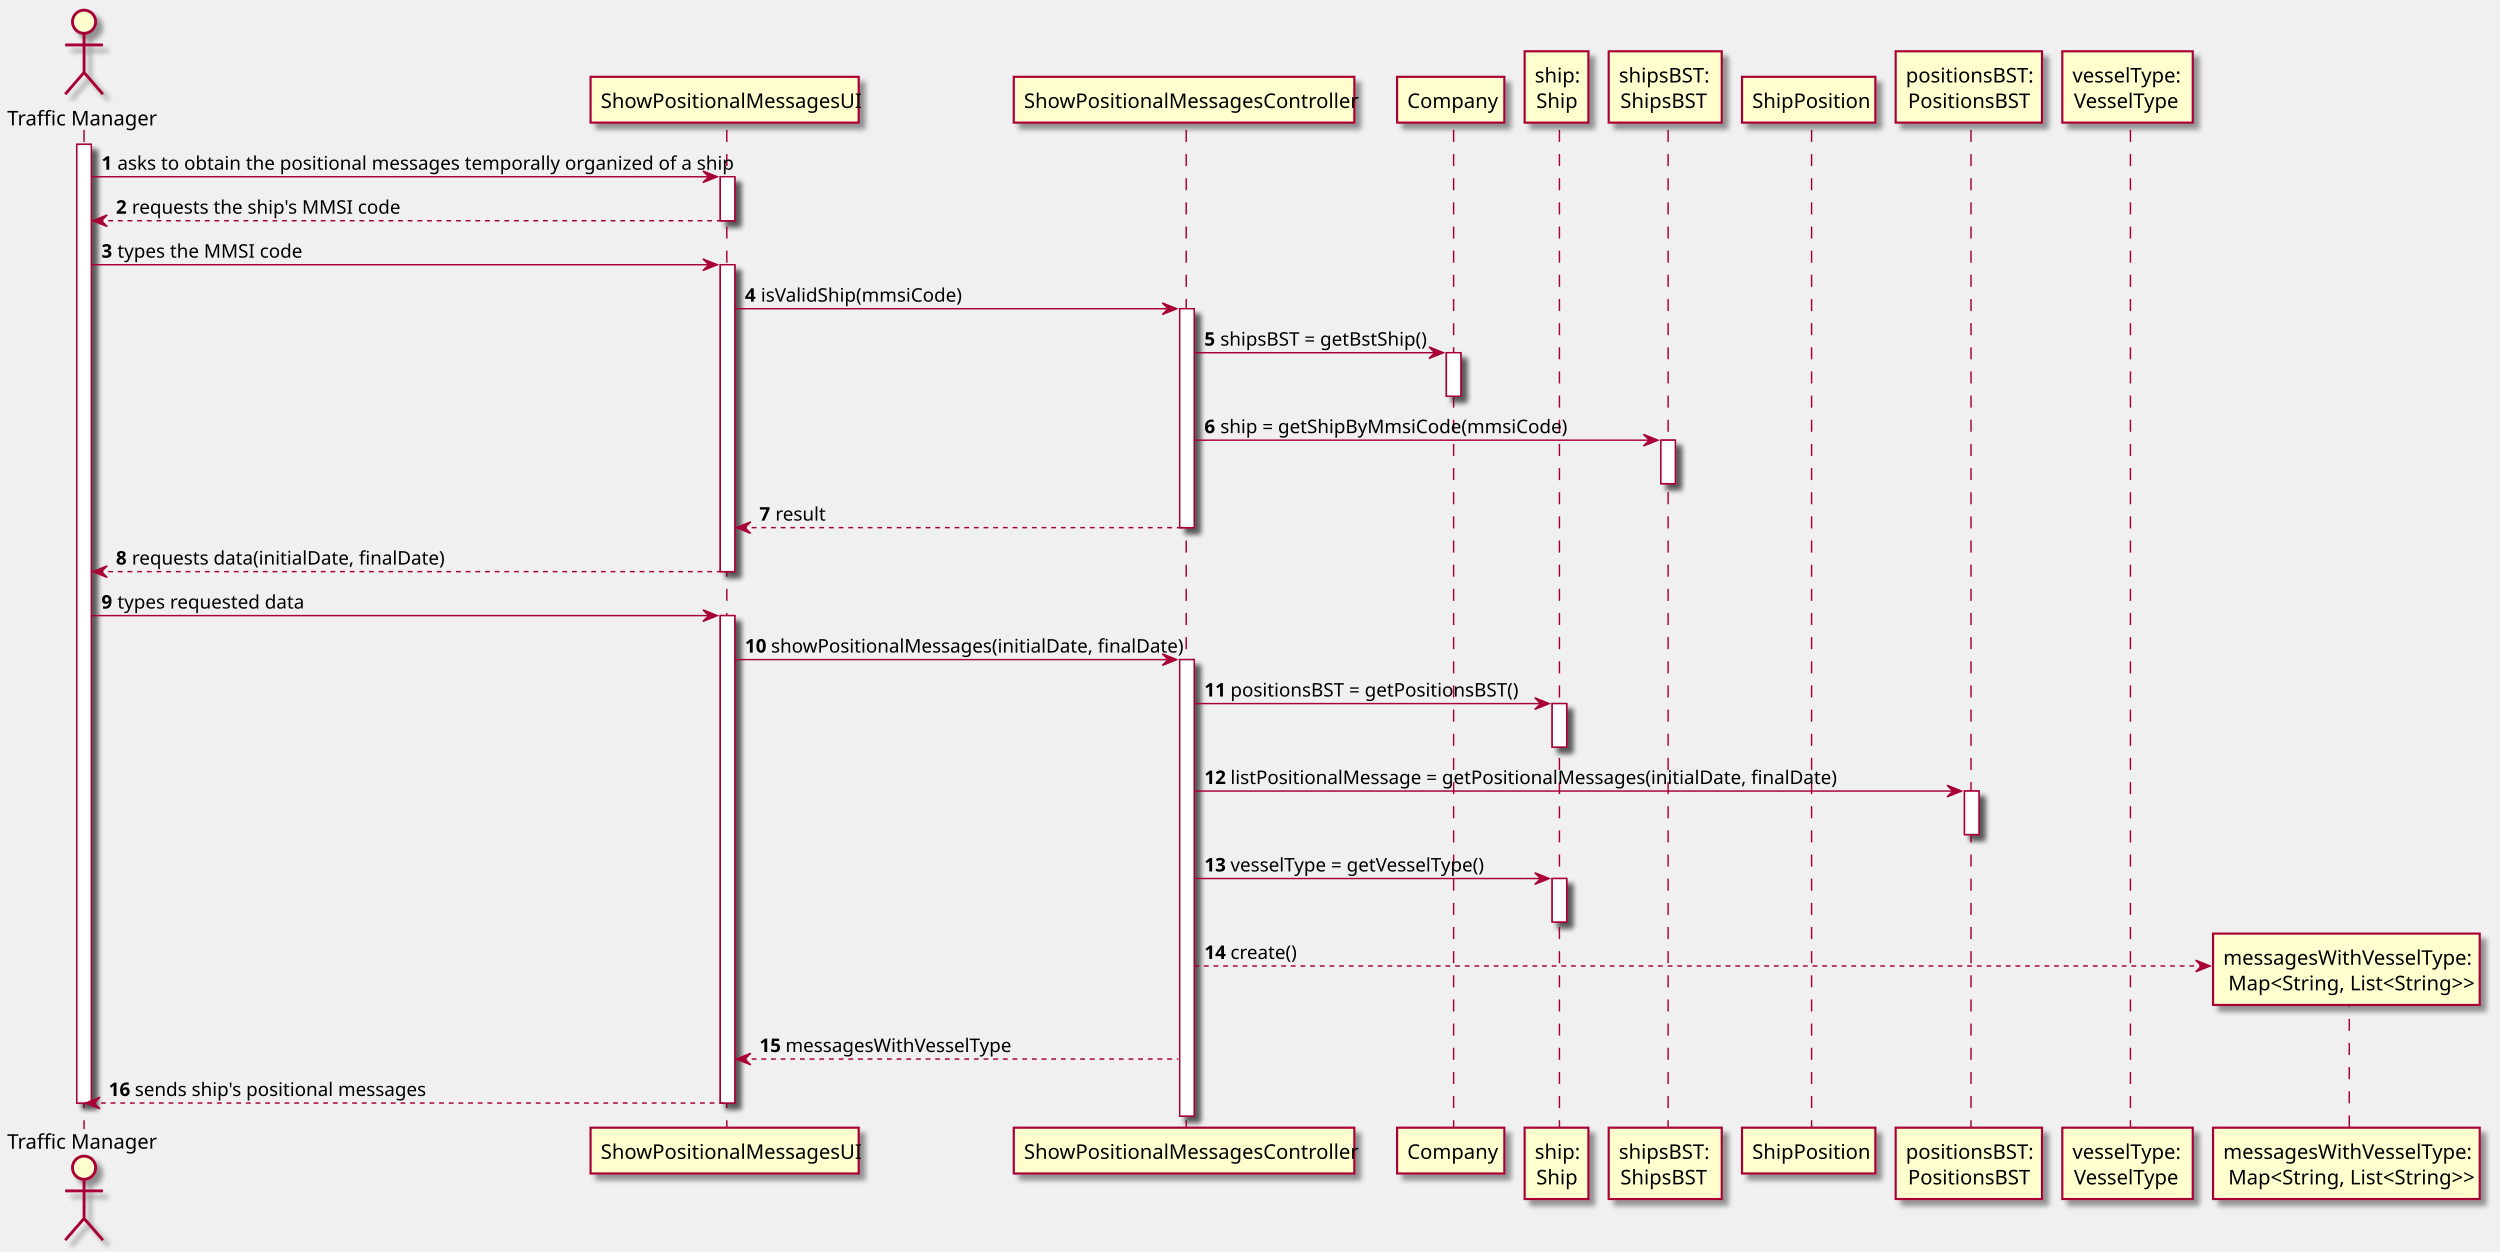
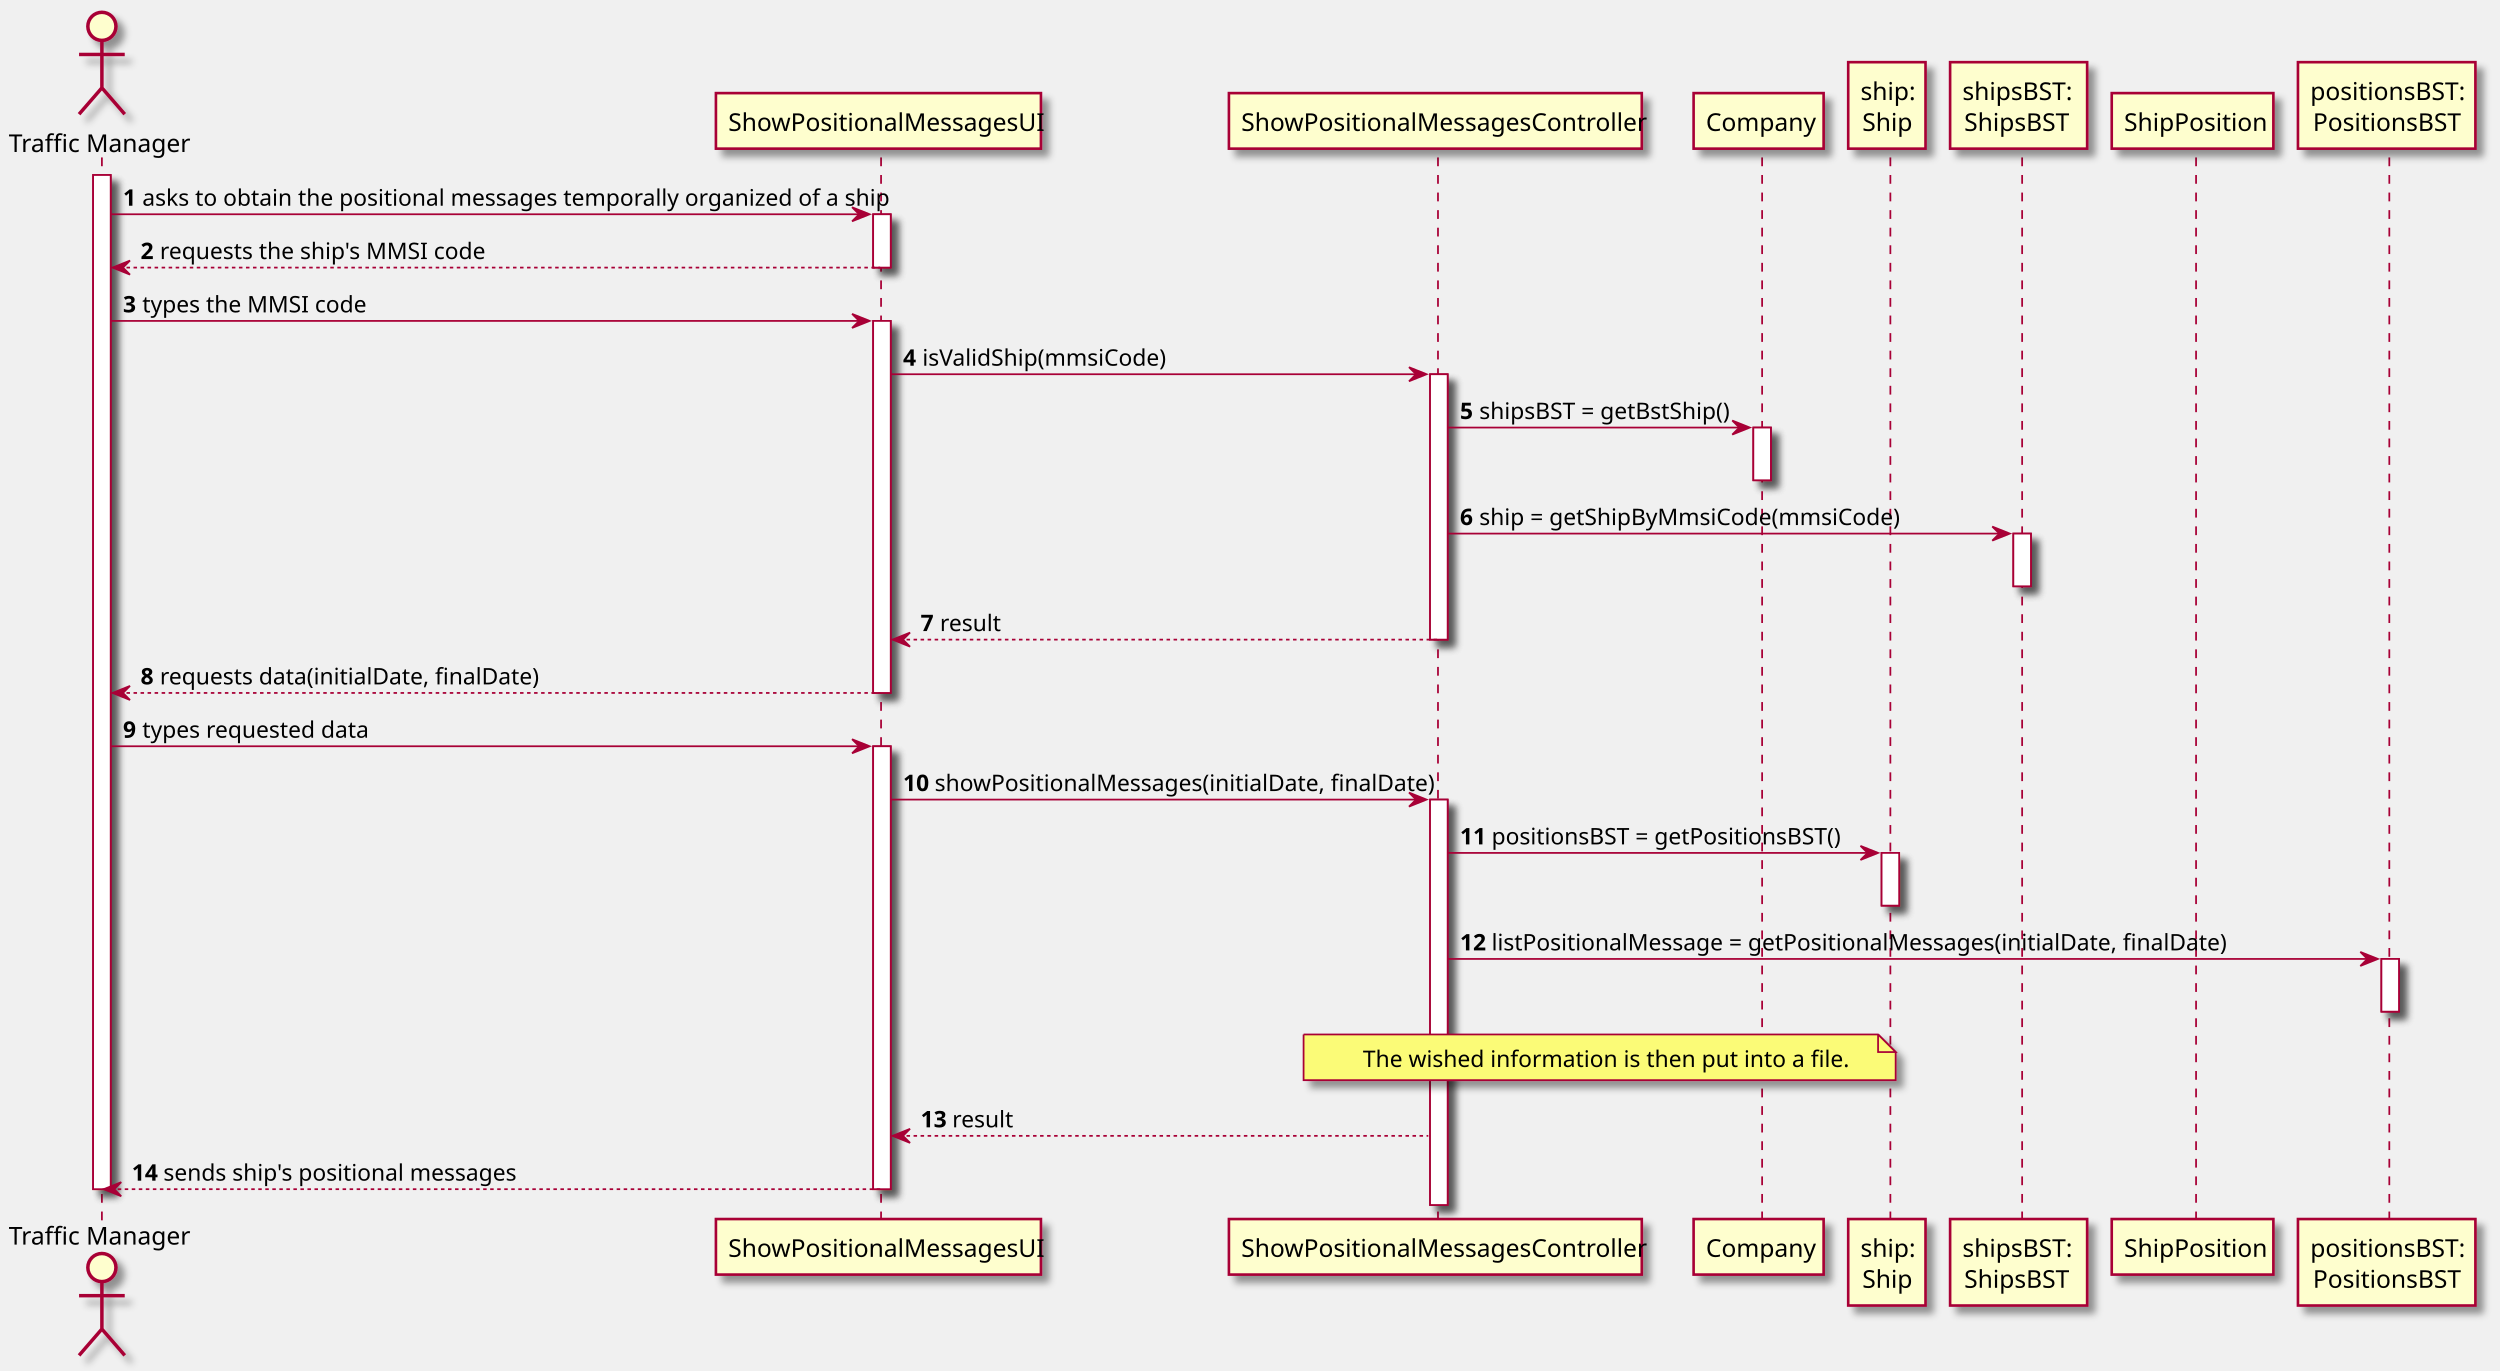
- <svg xmlns="http://www.w3.org/2000/svg" contentScriptType="application/ecmascript" contentStyleType="text/css" height="518.4px" preserveAspectRatio="none" style="width:1035px;height:518px;background:#FFFFFF;" version="1.1" viewBox="0 0 1035 518" width="1035px" zoomAndPan="magnify">
+ <svg xmlns="http://www.w3.org/2000/svg" contentScriptType="application/ecmascript" contentStyleType="text/css" height="780px" preserveAspectRatio="none" style="width:1423px;height:780px;background:#FFFFFF;" version="1.1" viewBox="0 0 1423 780" width="1423px" zoomAndPan="magnify">
  <defs>
-     <filter height="300%" id="f1rhu082jghcnw" width="300%" x="-1" y="-1">
-       <feGaussianBlur result="blurOut" stdDeviation="1.2" />
+     <filter height="300%" id="fyvgrcplk3oxa" width="300%" x="-1" y="-1">
+       <feGaussianBlur result="blurOut" stdDeviation="2.0" />
      <feColorMatrix in="blurOut" result="blurOut2" type="matrix" values="0 0 0 0 0 0 0 0 0 0 0 0 0 0 0 0 0 0 .4 0" />
-       <feOffset dx="2.4" dy="2.4" in="blurOut2" result="blurOut3" />
+       <feOffset dx="4.0" dy="4.0" in="blurOut2" result="blurOut3" />
      <feBlend in="SourceGraphic" in2="blurOut3" mode="normal" />
    </filter>
  </defs>
  <g>
-     <rect fill="#FFFFFF" filter="url(#f1rhu082jghcnw)" height="396.895" style="stroke:#A80036;stroke-width:0.6;" width="6" x="31.8" y="59.766" />
-     <rect fill="#FFFFFF" filter="url(#f1rhu082jghcnw)" height="18.211" style="stroke:#A80036;stroke-width:0.6;" width="6" x="298.2" y="73.177" />
-     <rect fill="#FFFFFF" filter="url(#f1rhu082jghcnw)" height="127.055" style="stroke:#A80036;stroke-width:0.6;" width="6" x="298.2" y="109.598" />
-     <rect fill="#FFFFFF" filter="url(#f1rhu082jghcnw)" height="201.797" style="stroke:#A80036;stroke-width:0.6;" width="6" x="298.2" y="254.864" />
-     <rect fill="#FFFFFF" filter="url(#f1rhu082jghcnw)" height="90.633" style="stroke:#A80036;stroke-width:0.6;" width="6" x="488.4" y="127.809" />
-     <rect fill="#FFFFFF" filter="url(#f1rhu082jghcnw)" height="188.986" style="stroke:#A80036;stroke-width:0.6;" width="6" x="488.4" y="273.075" />
-     <rect fill="#FFFFFF" filter="url(#f1rhu082jghcnw)" height="18" style="stroke:#A80036;stroke-width:0.6;" width="6" x="598.8" y="146.02" />
-     <rect fill="#FFFFFF" filter="url(#f1rhu082jghcnw)" height="18" style="stroke:#A80036;stroke-width:0.6;" width="6" x="642.6" y="291.286" />
-     <rect fill="#FFFFFF" filter="url(#f1rhu082jghcnw)" height="18" style="stroke:#A80036;stroke-width:0.6;" width="6" x="642.6" y="363.708" />
-     <rect fill="#FFFFFF" filter="url(#f1rhu082jghcnw)" height="18" style="stroke:#A80036;stroke-width:0.6;" width="6" x="687.6" y="182.231" />
-     <rect fill="#FFFFFF" filter="url(#f1rhu082jghcnw)" height="18" style="stroke:#A80036;stroke-width:0.6;" width="6" x="813.3" y="327.497" />
-     <line style="stroke:#A80036;stroke-width:0.6;stroke-dasharray:5.0,5.0;" x1="34.8" x2="34.8" y1="53.766" y2="467.461" />
-     <line style="stroke:#A80036;stroke-width:0.6;stroke-dasharray:5.0,5.0;" x1="300.9" x2="300.9" y1="53.766" y2="467.461" />
-     <line style="stroke:#A80036;stroke-width:0.6;stroke-dasharray:5.0,5.0;" x1="491.1" x2="491.1" y1="53.766" y2="467.461" />
-     <line style="stroke:#A80036;stroke-width:0.6;stroke-dasharray:5.0,5.0;" x1="601.8" x2="601.8" y1="53.766" y2="467.461" />
-     <line style="stroke:#A80036;stroke-width:0.6;stroke-dasharray:5.0,5.0;" x1="645.6" x2="645.6" y1="53.766" y2="467.461" />
-     <line style="stroke:#A80036;stroke-width:0.6;stroke-dasharray:5.0,5.0;" x1="690.6" x2="690.6" y1="53.766" y2="467.461" />
-     <line style="stroke:#A80036;stroke-width:0.6;stroke-dasharray:5.0,5.0;" x1="750" x2="750" y1="53.766" y2="467.461" />
-     <line style="stroke:#A80036;stroke-width:0.6;stroke-dasharray:5.0,5.0;" x1="816" x2="816" y1="53.766" y2="467.461" />
-     <line style="stroke:#A80036;stroke-width:0.6;stroke-dasharray:5.0,5.0;" x1="882" x2="882" y1="53.766" y2="467.461" />
-     <line style="stroke:#A80036;stroke-width:0.6;stroke-dasharray:5.0,5.0;" x1="972.6" x2="972.6" y1="411.773" y2="467.461" />
-     <text fill="#000000" font-family="sans-serif" font-size="8.4" lengthAdjust="spacing" textLength="60" x="3" y="51.92">Traffic Manager</text>
-     <ellipse cx="34.8" cy="9" fill="#FEFECE" filter="url(#f1rhu082jghcnw)" rx="4.8" ry="4.8" style="stroke:#A80036;stroke-width:1.2;" />
-     <path d="M34.8,13.8 L34.8,30 M27,18.6 L42.6,18.6 M34.8,30 L27,39 M34.8,30 L42.6,39 " fill="none" filter="url(#f1rhu082jghcnw)" style="stroke:#A80036;stroke-width:1.2;" />
-     <text fill="#000000" font-family="sans-serif" font-size="8.4" lengthAdjust="spacing" textLength="60" x="3" y="475.581">Traffic Manager</text>
-     <ellipse cx="34.8" cy="483.427" fill="#FEFECE" filter="url(#f1rhu082jghcnw)" rx="4.8" ry="4.8" style="stroke:#A80036;stroke-width:1.2;" />
-     <path d="M34.8,488.227 L34.8,504.427 M27,493.027 L42.6,493.027 M34.8,504.427 L27,513.427 M34.8,504.427 L42.6,513.427 " fill="none" filter="url(#f1rhu082jghcnw)" style="stroke:#A80036;stroke-width:1.2;" />
-     <rect fill="#FEFECE" filter="url(#f1rhu082jghcnw)" height="18.966" style="stroke:#A80036;stroke-width:0.9;" width="111" x="244.5" y="31.8" />
-     <text fill="#000000" font-family="sans-serif" font-size="8.4" lengthAdjust="spacing" textLength="102.6" x="248.7" y="44.72">ShowPositionalMessagesUI</text>
-     <rect fill="#FEFECE" filter="url(#f1rhu082jghcnw)" height="18.966" style="stroke:#A80036;stroke-width:0.9;" width="111" x="244.5" y="466.861" />
-     <text fill="#000000" font-family="sans-serif" font-size="8.4" lengthAdjust="spacing" textLength="102.6" x="248.7" y="479.781">ShowPositionalMessagesUI</text>
-     <rect fill="#FEFECE" filter="url(#f1rhu082jghcnw)" height="18.966" style="stroke:#A80036;stroke-width:0.9;" width="141" x="419.7" y="31.8" />
-     <text fill="#000000" font-family="sans-serif" font-size="8.4" lengthAdjust="spacing" textLength="132.6" x="423.9" y="44.72">ShowPositionalMessagesController</text>
-     <rect fill="#FEFECE" filter="url(#f1rhu082jghcnw)" height="18.966" style="stroke:#A80036;stroke-width:0.9;" width="141" x="419.7" y="466.861" />
-     <text fill="#000000" font-family="sans-serif" font-size="8.4" lengthAdjust="spacing" textLength="132.6" x="423.9" y="479.781">ShowPositionalMessagesController</text>
-     <rect fill="#FEFECE" filter="url(#f1rhu082jghcnw)" height="18.966" style="stroke:#A80036;stroke-width:0.9;" width="44.4" x="578.4" y="31.8" />
-     <text fill="#000000" font-family="sans-serif" font-size="8.4" lengthAdjust="spacing" textLength="36" x="582.6" y="44.72">Company</text>
-     <rect fill="#FEFECE" filter="url(#f1rhu082jghcnw)" height="18.966" style="stroke:#A80036;stroke-width:0.9;" width="44.4" x="578.4" y="466.861" />
-     <text fill="#000000" font-family="sans-serif" font-size="8.4" lengthAdjust="spacing" textLength="36" x="582.6" y="479.781">Company</text>
-     <rect fill="#FEFECE" filter="url(#f1rhu082jghcnw)" height="29.531" style="stroke:#A80036;stroke-width:0.9;" width="26.4" x="631.2" y="21.234" />
-     <text fill="#000000" font-family="sans-serif" font-size="8.4" lengthAdjust="spacing" textLength="18" x="635.4" y="34.154">ship:</text>
-     <text fill="#000000" font-family="sans-serif" font-size="8.4" lengthAdjust="spacing" textLength="16.8" x="636" y="44.72">Ship</text>
-     <rect fill="#FEFECE" filter="url(#f1rhu082jghcnw)" height="29.531" style="stroke:#A80036;stroke-width:0.9;" width="26.4" x="631.2" y="466.861" />
-     <text fill="#000000" font-family="sans-serif" font-size="8.4" lengthAdjust="spacing" textLength="18" x="635.4" y="479.781">ship:</text>
-     <text fill="#000000" font-family="sans-serif" font-size="8.4" lengthAdjust="spacing" textLength="16.8" x="636" y="490.346">Ship</text>
-     <rect fill="#FEFECE" filter="url(#f1rhu082jghcnw)" height="29.531" style="stroke:#A80036;stroke-width:0.9;" width="46.8" x="666" y="21.234" />
-     <text fill="#000000" font-family="sans-serif" font-size="8.4" lengthAdjust="spacing" textLength="38.4" x="670.2" y="34.154">shipsBST:</text>
-     <text fill="#000000" font-family="sans-serif" font-size="8.4" lengthAdjust="spacing" textLength="37.2" x="670.8" y="44.72">ShipsBST</text>
-     <rect fill="#FEFECE" filter="url(#f1rhu082jghcnw)" height="29.531" style="stroke:#A80036;stroke-width:0.9;" width="46.8" x="666" y="466.861" />
-     <text fill="#000000" font-family="sans-serif" font-size="8.4" lengthAdjust="spacing" textLength="38.4" x="670.2" y="479.781">shipsBST:</text>
-     <text fill="#000000" font-family="sans-serif" font-size="8.4" lengthAdjust="spacing" textLength="37.2" x="670.8" y="490.346">ShipsBST</text>
-     <rect fill="#FEFECE" filter="url(#f1rhu082jghcnw)" height="18.966" style="stroke:#A80036;stroke-width:0.9;" width="55.2" x="721.2" y="31.8" />
-     <text fill="#000000" font-family="sans-serif" font-size="8.4" lengthAdjust="spacing" textLength="46.8" x="725.4" y="44.72">ShipPosition</text>
-     <rect fill="#FEFECE" filter="url(#f1rhu082jghcnw)" height="18.966" style="stroke:#A80036;stroke-width:0.9;" width="55.2" x="721.2" y="466.861" />
-     <text fill="#000000" font-family="sans-serif" font-size="8.4" lengthAdjust="spacing" textLength="46.8" x="725.4" y="479.781">ShipPosition</text>
-     <rect fill="#FEFECE" filter="url(#f1rhu082jghcnw)" height="29.531" style="stroke:#A80036;stroke-width:0.9;" width="60.6" x="784.8" y="21.234" />
-     <text fill="#000000" font-family="sans-serif" font-size="8.4" lengthAdjust="spacing" textLength="52.2" x="789" y="34.154">positionsBST:</text>
-     <text fill="#000000" font-family="sans-serif" font-size="8.4" lengthAdjust="spacing" textLength="50.4" x="789.9" y="44.72">PositionsBST</text>
-     <rect fill="#FEFECE" filter="url(#f1rhu082jghcnw)" height="29.531" style="stroke:#A80036;stroke-width:0.9;" width="60.6" x="784.8" y="466.861" />
-     <text fill="#000000" font-family="sans-serif" font-size="8.4" lengthAdjust="spacing" textLength="52.2" x="789" y="479.781">positionsBST:</text>
-     <text fill="#000000" font-family="sans-serif" font-size="8.4" lengthAdjust="spacing" textLength="50.4" x="789.9" y="490.346">PositionsBST</text>
-     <rect fill="#FEFECE" filter="url(#f1rhu082jghcnw)" height="29.531" style="stroke:#A80036;stroke-width:0.9;" width="54" x="853.8" y="21.234" />
-     <text fill="#000000" font-family="sans-serif" font-size="8.4" lengthAdjust="spacing" textLength="45.6" x="858" y="34.154">vesselType:</text>
-     <text fill="#000000" font-family="sans-serif" font-size="8.4" lengthAdjust="spacing" textLength="44.4" x="858.6" y="44.72">VesselType</text>
-     <rect fill="#FEFECE" filter="url(#f1rhu082jghcnw)" height="29.531" style="stroke:#A80036;stroke-width:0.9;" width="54" x="853.8" y="466.861" />
-     <text fill="#000000" font-family="sans-serif" font-size="8.4" lengthAdjust="spacing" textLength="45.6" x="858" y="479.781">vesselType:</text>
-     <text fill="#000000" font-family="sans-serif" font-size="8.4" lengthAdjust="spacing" textLength="44.4" x="858.6" y="490.346">VesselType</text>
-     <rect fill="#FEFECE" filter="url(#f1rhu082jghcnw)" height="29.531" style="stroke:#A80036;stroke-width:0.9;" width="110.4" x="916.2" y="466.861" />
-     <text fill="#000000" font-family="sans-serif" font-size="8.4" lengthAdjust="spacing" textLength="102" x="920.4" y="479.781">messagesWithVesselType:</text>
-     <text fill="#000000" font-family="sans-serif" font-size="8.4" lengthAdjust="spacing" textLength="97.8" x="922.5" y="490.346">Map&lt;String, List&lt;String&gt;&gt;</text>
-     <rect fill="#FFFFFF" filter="url(#f1rhu082jghcnw)" height="396.895" style="stroke:#A80036;stroke-width:0.6;" width="6" x="31.8" y="59.766" />
-     <rect fill="#FFFFFF" filter="url(#f1rhu082jghcnw)" height="18.211" style="stroke:#A80036;stroke-width:0.6;" width="6" x="298.2" y="73.177" />
-     <rect fill="#FFFFFF" filter="url(#f1rhu082jghcnw)" height="127.055" style="stroke:#A80036;stroke-width:0.6;" width="6" x="298.2" y="109.598" />
-     <rect fill="#FFFFFF" filter="url(#f1rhu082jghcnw)" height="201.797" style="stroke:#A80036;stroke-width:0.6;" width="6" x="298.2" y="254.864" />
-     <rect fill="#FFFFFF" filter="url(#f1rhu082jghcnw)" height="90.633" style="stroke:#A80036;stroke-width:0.6;" width="6" x="488.4" y="127.809" />
-     <rect fill="#FFFFFF" filter="url(#f1rhu082jghcnw)" height="188.986" style="stroke:#A80036;stroke-width:0.6;" width="6" x="488.4" y="273.075" />
-     <rect fill="#FFFFFF" filter="url(#f1rhu082jghcnw)" height="18" style="stroke:#A80036;stroke-width:0.6;" width="6" x="598.8" y="146.02" />
-     <rect fill="#FFFFFF" filter="url(#f1rhu082jghcnw)" height="18" style="stroke:#A80036;stroke-width:0.6;" width="6" x="642.6" y="291.286" />
-     <rect fill="#FFFFFF" filter="url(#f1rhu082jghcnw)" height="18" style="stroke:#A80036;stroke-width:0.6;" width="6" x="642.6" y="363.708" />
-     <rect fill="#FFFFFF" filter="url(#f1rhu082jghcnw)" height="18" style="stroke:#A80036;stroke-width:0.6;" width="6" x="687.6" y="182.231" />
-     <rect fill="#FFFFFF" filter="url(#f1rhu082jghcnw)" height="18" style="stroke:#A80036;stroke-width:0.6;" width="6" x="813.3" y="327.497" />
-     <polygon fill="#A80036" points="291,70.777,297,73.177,291,75.577,293.4,73.177" style="stroke:#A80036;stroke-width:0.6;" />
-     <line style="stroke:#A80036;stroke-width:0.6;" x1="37.8" x2="294.6" y1="73.177" y2="73.177" />
-     <text fill="#000000" font-family="sans-serif" font-size="7.8" font-weight="bold" lengthAdjust="spacing" textLength="4.2" x="42" y="70.263">1</text>
-     <text fill="#000000" font-family="sans-serif" font-size="7.8" lengthAdjust="spacing" textLength="242.4" x="48.6" y="70.263">asks to obtain the positional messages temporally organized of a ship</text>
-     <polygon fill="#A80036" points="44.4,88.987,38.4,91.388,44.4,93.787,42,91.388" style="stroke:#A80036;stroke-width:0.6;" />
-     <line style="stroke:#A80036;stroke-width:0.6;stroke-dasharray:2.0,2.0;" x1="40.8" x2="300.6" y1="91.388" y2="91.388" />
-     <text fill="#000000" font-family="sans-serif" font-size="7.8" font-weight="bold" lengthAdjust="spacing" textLength="4.2" x="48" y="88.474">2</text>
-     <text fill="#000000" font-family="sans-serif" font-size="7.8" lengthAdjust="spacing" textLength="107.4" x="54.6" y="88.474">requests the ship's MMSI code</text>
-     <polygon fill="#A80036" points="291,107.198,297,109.598,291,111.998,293.4,109.598" style="stroke:#A80036;stroke-width:0.6;" />
-     <line style="stroke:#A80036;stroke-width:0.6;" x1="37.8" x2="294.6" y1="109.598" y2="109.598" />
-     <text fill="#000000" font-family="sans-serif" font-size="7.8" font-weight="bold" lengthAdjust="spacing" textLength="4.2" x="42" y="106.685">3</text>
-     <text fill="#000000" font-family="sans-serif" font-size="7.8" lengthAdjust="spacing" textLength="74.4" x="48.6" y="106.685">types the MMSI code</text>
-     <polygon fill="#A80036" points="481.2,125.409,487.2,127.809,481.2,130.209,483.6,127.809" style="stroke:#A80036;stroke-width:0.6;" />
-     <line style="stroke:#A80036;stroke-width:0.6;" x1="304.2" x2="484.8" y1="127.809" y2="127.809" />
-     <text fill="#000000" font-family="sans-serif" font-size="7.8" font-weight="bold" lengthAdjust="spacing" textLength="4.2" x="308.4" y="124.895">4</text>
-     <text fill="#000000" font-family="sans-serif" font-size="7.8" lengthAdjust="spacing" textLength="81" x="315" y="124.895">isValidShip(mmsiCode)</text>
-     <polygon fill="#A80036" points="591.6,143.62,597.6,146.02,591.6,148.42,594,146.02" style="stroke:#A80036;stroke-width:0.6;" />
-     <line style="stroke:#A80036;stroke-width:0.6;" x1="494.4" x2="595.2" y1="146.02" y2="146.02" />
-     <text fill="#000000" font-family="sans-serif" font-size="7.8" font-weight="bold" lengthAdjust="spacing" textLength="4.2" x="498.6" y="143.106">5</text>
-     <text fill="#000000" font-family="sans-serif" font-size="7.8" lengthAdjust="spacing" textLength="86.4" x="505.2" y="143.106">shipsBST = getBstShip()</text>
-     <polygon fill="#A80036" points="680.4,179.831,686.4,182.231,680.4,184.631,682.8,182.231" style="stroke:#A80036;stroke-width:0.6;" />
-     <line style="stroke:#A80036;stroke-width:0.6;" x1="494.4" x2="684" y1="182.231" y2="182.231" />
-     <text fill="#000000" font-family="sans-serif" font-size="7.8" font-weight="bold" lengthAdjust="spacing" textLength="4.2" x="498.6" y="179.317">6</text>
-     <text fill="#000000" font-family="sans-serif" font-size="7.8" lengthAdjust="spacing" textLength="139.2" x="505.2" y="179.317">ship = getShipByMmsiCode(mmsiCode)</text>
-     <polygon fill="#A80036" points="310.8,216.042,304.8,218.442,310.8,220.842,308.4,218.442" style="stroke:#A80036;stroke-width:0.6;" />
-     <line style="stroke:#A80036;stroke-width:0.6;stroke-dasharray:2.0,2.0;" x1="307.2" x2="490.8" y1="218.442" y2="218.442" />
-     <text fill="#000000" font-family="sans-serif" font-size="7.8" font-weight="bold" lengthAdjust="spacing" textLength="4.2" x="314.4" y="215.528">7</text>
-     <text fill="#000000" font-family="sans-serif" font-size="7.8" lengthAdjust="spacing" textLength="19.2" x="321" y="215.528">result</text>
-     <polygon fill="#A80036" points="44.4,234.253,38.4,236.653,44.4,239.053,42,236.653" style="stroke:#A80036;stroke-width:0.6;" />
-     <line style="stroke:#A80036;stroke-width:0.6;stroke-dasharray:2.0,2.0;" x1="40.8" x2="300.6" y1="236.653" y2="236.653" />
-     <text fill="#000000" font-family="sans-serif" font-size="7.8" font-weight="bold" lengthAdjust="spacing" textLength="4.2" x="48" y="233.739">8</text>
-     <text fill="#000000" font-family="sans-serif" font-size="7.8" lengthAdjust="spacing" textLength="121.2" x="54.6" y="233.739">requests data(initialDate, finalDate)</text>
-     <polygon fill="#A80036" points="291,252.464,297,254.864,291,257.264,293.4,254.864" style="stroke:#A80036;stroke-width:0.6;" />
-     <line style="stroke:#A80036;stroke-width:0.6;" x1="37.8" x2="294.6" y1="254.864" y2="254.864" />
-     <text fill="#000000" font-family="sans-serif" font-size="7.8" font-weight="bold" lengthAdjust="spacing" textLength="4.2" x="42" y="251.95">9</text>
-     <text fill="#000000" font-family="sans-serif" font-size="7.8" lengthAdjust="spacing" textLength="73.2" x="48.6" y="251.95">types requested data</text>
-     <polygon fill="#A80036" points="481.2,270.675,487.2,273.075,481.2,275.475,483.6,273.075" style="stroke:#A80036;stroke-width:0.6;" />
-     <line style="stroke:#A80036;stroke-width:0.6;" x1="304.2" x2="484.8" y1="273.075" y2="273.075" />
-     <text fill="#000000" font-family="sans-serif" font-size="7.8" font-weight="bold" lengthAdjust="spacing" textLength="8.4" x="308.4" y="270.161">10</text>
-     <text fill="#000000" font-family="sans-serif" font-size="7.8" lengthAdjust="spacing" textLength="162" x="319.2" y="270.161">showPositionalMessages(initialDate, finalDate)</text>
-     <polygon fill="#A80036" points="635.4,288.886,641.4,291.286,635.4,293.686,637.8,291.286" style="stroke:#A80036;stroke-width:0.6;" />
-     <line style="stroke:#A80036;stroke-width:0.6;" x1="494.4" x2="639" y1="291.286" y2="291.286" />
-     <text fill="#000000" font-family="sans-serif" font-size="7.8" font-weight="bold" lengthAdjust="spacing" textLength="8.4" x="498.6" y="288.372">11</text>
-     <text fill="#000000" font-family="sans-serif" font-size="7.8" lengthAdjust="spacing" textLength="118.8" x="509.4" y="288.372">positionsBST = getPositionsBST()</text>
-     <polygon fill="#A80036" points="806.1,325.097,812.1,327.497,806.1,329.897,808.5,327.497" style="stroke:#A80036;stroke-width:0.6;" />
-     <line style="stroke:#A80036;stroke-width:0.6;" x1="494.4" x2="809.7" y1="327.497" y2="327.497" />
-     <text fill="#000000" font-family="sans-serif" font-size="7.8" font-weight="bold" lengthAdjust="spacing" textLength="8.4" x="498.6" y="324.583">12</text>
-     <text fill="#000000" font-family="sans-serif" font-size="7.8" lengthAdjust="spacing" textLength="240.6" x="509.4" y="324.583">listPositionalMessage = getPositionalMessages(initialDate, finalDate)</text>
-     <polygon fill="#A80036" points="635.4,361.308,641.4,363.708,635.4,366.108,637.8,363.708" style="stroke:#A80036;stroke-width:0.6;" />
-     <line style="stroke:#A80036;stroke-width:0.6;" x1="494.4" x2="639" y1="363.708" y2="363.708" />
-     <text fill="#000000" font-family="sans-serif" font-size="7.8" font-weight="bold" lengthAdjust="spacing" textLength="8.4" x="498.6" y="360.794">13</text>
-     <text fill="#000000" font-family="sans-serif" font-size="7.8" lengthAdjust="spacing" textLength="104.4" x="509.4" y="360.794">vesselType = getVesselType()</text>
-     <polygon fill="#A80036" points="909,397.519,915,399.919,909,402.319,911.4,399.919" style="stroke:#A80036;stroke-width:0.6;" />
-     <line style="stroke:#A80036;stroke-width:0.6;stroke-dasharray:2.0,2.0;" x1="494.4" x2="912.6" y1="399.919" y2="399.919" />
-     <text fill="#000000" font-family="sans-serif" font-size="7.8" font-weight="bold" lengthAdjust="spacing" textLength="8.4" x="498.6" y="397.005">14</text>
-     <text fill="#000000" font-family="sans-serif" font-size="7.8" lengthAdjust="spacing" textLength="26.4" x="509.4" y="397.005">create()</text>
-     <rect fill="#FEFECE" filter="url(#f1rhu082jghcnw)" height="29.531" style="stroke:#A80036;stroke-width:0.9;" width="110.4" x="916.2" y="386.508" />
-     <text fill="#000000" font-family="sans-serif" font-size="8.4" lengthAdjust="spacing" textLength="102" x="920.4" y="399.428">messagesWithVesselType:</text>
-     <text fill="#000000" font-family="sans-serif" font-size="8.4" lengthAdjust="spacing" textLength="97.8" x="922.5" y="409.993">Map&lt;String, List&lt;String&gt;&gt;</text>
-     <polygon fill="#A80036" points="310.8,436.05,304.8,438.45,310.8,440.85,308.4,438.45" style="stroke:#A80036;stroke-width:0.6;" />
-     <line style="stroke:#A80036;stroke-width:0.6;stroke-dasharray:2.0,2.0;" x1="307.2" x2="487.8" y1="438.45" y2="438.45" />
-     <text fill="#000000" font-family="sans-serif" font-size="7.8" font-weight="bold" lengthAdjust="spacing" textLength="8.4" x="314.4" y="435.536">15</text>
-     <text fill="#000000" font-family="sans-serif" font-size="7.8" lengthAdjust="spacing" textLength="93" x="325.2" y="435.536">messagesWithVesselType</text>
-     <polygon fill="#A80036" points="41.4,454.261,35.4,456.661,41.4,459.061,39,456.661" style="stroke:#A80036;stroke-width:0.6;" />
-     <line style="stroke:#A80036;stroke-width:0.6;stroke-dasharray:2.0,2.0;" x1="37.8" x2="300.6" y1="456.661" y2="456.661" />
-     <text fill="#000000" font-family="sans-serif" font-size="7.8" font-weight="bold" lengthAdjust="spacing" textLength="8.4" x="45" y="453.747">16</text>
-     <text fill="#000000" font-family="sans-serif" font-size="7.8" lengthAdjust="spacing" textLength="117" x="55.8" y="453.747">sends ship's positional messages</text>
+     <rect fill="#FFFFFF" filter="url(#fyvgrcplk3oxa)" height="577.273" style="stroke:#A80036;stroke-width:1.0;" width="10" x="53" y="99.609" />
+     <rect fill="#FFFFFF" filter="url(#fyvgrcplk3oxa)" height="30.352" style="stroke:#A80036;stroke-width:1.0;" width="10" x="497" y="121.961" />
+     <rect fill="#FFFFFF" filter="url(#fyvgrcplk3oxa)" height="211.758" style="stroke:#A80036;stroke-width:1.0;" width="10" x="497" y="182.664" />
+     <rect fill="#FFFFFF" filter="url(#fyvgrcplk3oxa)" height="252.109" style="stroke:#A80036;stroke-width:1.0;" width="10" x="497" y="424.773" />
+     <rect fill="#FFFFFF" filter="url(#fyvgrcplk3oxa)" height="151.055" style="stroke:#A80036;stroke-width:1.0;" width="10" x="814" y="213.016" />
+     <rect fill="#FFFFFF" filter="url(#fyvgrcplk3oxa)" height="230.758" style="stroke:#A80036;stroke-width:1.0;" width="10" x="814" y="455.125" />
+     <rect fill="#FFFFFF" filter="url(#fyvgrcplk3oxa)" height="30" style="stroke:#A80036;stroke-width:1.0;" width="10" x="998" y="243.367" />
+     <rect fill="#FFFFFF" filter="url(#fyvgrcplk3oxa)" height="30" style="stroke:#A80036;stroke-width:1.0;" width="10" x="1071" y="485.477" />
+     <rect fill="#FFFFFF" filter="url(#fyvgrcplk3oxa)" height="30" style="stroke:#A80036;stroke-width:1.0;" width="10" x="1146" y="303.719" />
+     <rect fill="#FFFFFF" filter="url(#fyvgrcplk3oxa)" height="30" style="stroke:#A80036;stroke-width:1.0;" width="10" x="1355.5" y="545.828" />
+     <line style="stroke:#A80036;stroke-width:1.0;stroke-dasharray:5.0,5.0;" x1="58" x2="58" y1="89.609" y2="694.883" />
+     <line style="stroke:#A80036;stroke-width:1.0;stroke-dasharray:5.0,5.0;" x1="501.5" x2="501.5" y1="89.609" y2="694.883" />
+     <line style="stroke:#A80036;stroke-width:1.0;stroke-dasharray:5.0,5.0;" x1="818.5" x2="818.5" y1="89.609" y2="694.883" />
+     <line style="stroke:#A80036;stroke-width:1.0;stroke-dasharray:5.0,5.0;" x1="1003" x2="1003" y1="89.609" y2="694.883" />
+     <line style="stroke:#A80036;stroke-width:1.0;stroke-dasharray:5.0,5.0;" x1="1076" x2="1076" y1="89.609" y2="694.883" />
+     <line style="stroke:#A80036;stroke-width:1.0;stroke-dasharray:5.0,5.0;" x1="1151" x2="1151" y1="89.609" y2="694.883" />
+     <line style="stroke:#A80036;stroke-width:1.0;stroke-dasharray:5.0,5.0;" x1="1250" x2="1250" y1="89.609" y2="694.883" />
+     <line style="stroke:#A80036;stroke-width:1.0;stroke-dasharray:5.0,5.0;" x1="1360" x2="1360" y1="89.609" y2="694.883" />
+     <text fill="#000000" font-family="sans-serif" font-size="14" lengthAdjust="spacing" textLength="100" x="5" y="86.533">Traffic Manager</text>
+     <ellipse cx="58" cy="15" fill="#FEFECE" filter="url(#fyvgrcplk3oxa)" rx="8" ry="8" style="stroke:#A80036;stroke-width:2.0;" />
+     <path d="M58,23 L58,50 M45,31 L71,31 M58,50 L45,65 M58,50 L71,65 " fill="none" filter="url(#fyvgrcplk3oxa)" style="stroke:#A80036;stroke-width:2.0;" />
+     <text fill="#000000" font-family="sans-serif" font-size="14" lengthAdjust="spacing" textLength="100" x="5" y="708.416">Traffic Manager</text>
+     <ellipse cx="58" cy="721.492" fill="#FEFECE" filter="url(#fyvgrcplk3oxa)" rx="8" ry="8" style="stroke:#A80036;stroke-width:2.0;" />
+     <path d="M58,729.492 L58,756.492 M45,737.492 L71,737.492 M58,756.492 L45,771.492 M58,756.492 L71,771.492 " fill="none" filter="url(#fyvgrcplk3oxa)" style="stroke:#A80036;stroke-width:2.0;" />
+     <rect fill="#FEFECE" filter="url(#fyvgrcplk3oxa)" height="31.609" style="stroke:#A80036;stroke-width:1.5;" width="185" x="407.5" y="53" />
+     <text fill="#000000" font-family="sans-serif" font-size="14" lengthAdjust="spacing" textLength="171" x="414.5" y="74.533">ShowPositionalMessagesUI</text>
+     <rect fill="#FEFECE" filter="url(#fyvgrcplk3oxa)" height="31.609" style="stroke:#A80036;stroke-width:1.5;" width="185" x="407.5" y="693.883" />
+     <text fill="#000000" font-family="sans-serif" font-size="14" lengthAdjust="spacing" textLength="171" x="414.5" y="715.416">ShowPositionalMessagesUI</text>
+     <rect fill="#FEFECE" filter="url(#fyvgrcplk3oxa)" height="31.609" style="stroke:#A80036;stroke-width:1.5;" width="235" x="699.5" y="53" />
+     <text fill="#000000" font-family="sans-serif" font-size="14" lengthAdjust="spacing" textLength="221" x="706.5" y="74.533">ShowPositionalMessagesController</text>
+     <rect fill="#FEFECE" filter="url(#fyvgrcplk3oxa)" height="31.609" style="stroke:#A80036;stroke-width:1.5;" width="235" x="699.5" y="693.883" />
+     <text fill="#000000" font-family="sans-serif" font-size="14" lengthAdjust="spacing" textLength="221" x="706.5" y="715.416">ShowPositionalMessagesController</text>
+     <rect fill="#FEFECE" filter="url(#fyvgrcplk3oxa)" height="31.609" style="stroke:#A80036;stroke-width:1.5;" width="74" x="964" y="53" />
+     <text fill="#000000" font-family="sans-serif" font-size="14" lengthAdjust="spacing" textLength="60" x="971" y="74.533">Company</text>
+     <rect fill="#FEFECE" filter="url(#fyvgrcplk3oxa)" height="31.609" style="stroke:#A80036;stroke-width:1.5;" width="74" x="964" y="693.883" />
+     <text fill="#000000" font-family="sans-serif" font-size="14" lengthAdjust="spacing" textLength="60" x="971" y="715.416">Company</text>
+     <rect fill="#FEFECE" filter="url(#fyvgrcplk3oxa)" height="49.219" style="stroke:#A80036;stroke-width:1.5;" width="44" x="1052" y="35.391" />
+     <text fill="#000000" font-family="sans-serif" font-size="14" lengthAdjust="spacing" textLength="30" x="1059" y="56.924">ship:</text>
+     <text fill="#000000" font-family="sans-serif" font-size="14" lengthAdjust="spacing" textLength="28" x="1060" y="74.533">Ship</text>
+     <rect fill="#FEFECE" filter="url(#fyvgrcplk3oxa)" height="49.219" style="stroke:#A80036;stroke-width:1.5;" width="44" x="1052" y="693.883" />
+     <text fill="#000000" font-family="sans-serif" font-size="14" lengthAdjust="spacing" textLength="30" x="1059" y="715.416">ship:</text>
+     <text fill="#000000" font-family="sans-serif" font-size="14" lengthAdjust="spacing" textLength="28" x="1060" y="733.025">Ship</text>
+     <rect fill="#FEFECE" filter="url(#fyvgrcplk3oxa)" height="49.219" style="stroke:#A80036;stroke-width:1.5;" width="78" x="1110" y="35.391" />
+     <text fill="#000000" font-family="sans-serif" font-size="14" lengthAdjust="spacing" textLength="64" x="1117" y="56.924">shipsBST:</text>
+     <text fill="#000000" font-family="sans-serif" font-size="14" lengthAdjust="spacing" textLength="62" x="1118" y="74.533">ShipsBST</text>
+     <rect fill="#FEFECE" filter="url(#fyvgrcplk3oxa)" height="49.219" style="stroke:#A80036;stroke-width:1.5;" width="78" x="1110" y="693.883" />
+     <text fill="#000000" font-family="sans-serif" font-size="14" lengthAdjust="spacing" textLength="64" x="1117" y="715.416">shipsBST:</text>
+     <text fill="#000000" font-family="sans-serif" font-size="14" lengthAdjust="spacing" textLength="62" x="1118" y="733.025">ShipsBST</text>
+     <rect fill="#FEFECE" filter="url(#fyvgrcplk3oxa)" height="31.609" style="stroke:#A80036;stroke-width:1.5;" width="92" x="1202" y="53" />
+     <text fill="#000000" font-family="sans-serif" font-size="14" lengthAdjust="spacing" textLength="78" x="1209" y="74.533">ShipPosition</text>
+     <rect fill="#FEFECE" filter="url(#fyvgrcplk3oxa)" height="31.609" style="stroke:#A80036;stroke-width:1.5;" width="92" x="1202" y="693.883" />
+     <text fill="#000000" font-family="sans-serif" font-size="14" lengthAdjust="spacing" textLength="78" x="1209" y="715.416">ShipPosition</text>
+     <rect fill="#FEFECE" filter="url(#fyvgrcplk3oxa)" height="49.219" style="stroke:#A80036;stroke-width:1.5;" width="101" x="1308" y="35.391" />
+     <text fill="#000000" font-family="sans-serif" font-size="14" lengthAdjust="spacing" textLength="87" x="1315" y="56.924">positionsBST:</text>
+     <text fill="#000000" font-family="sans-serif" font-size="14" lengthAdjust="spacing" textLength="84" x="1316.5" y="74.533">PositionsBST</text>
+     <rect fill="#FEFECE" filter="url(#fyvgrcplk3oxa)" height="49.219" style="stroke:#A80036;stroke-width:1.5;" width="101" x="1308" y="693.883" />
+     <text fill="#000000" font-family="sans-serif" font-size="14" lengthAdjust="spacing" textLength="87" x="1315" y="715.416">positionsBST:</text>
+     <text fill="#000000" font-family="sans-serif" font-size="14" lengthAdjust="spacing" textLength="84" x="1316.5" y="733.025">PositionsBST</text>
+     <rect fill="#FFFFFF" filter="url(#fyvgrcplk3oxa)" height="577.273" style="stroke:#A80036;stroke-width:1.0;" width="10" x="53" y="99.609" />
+     <rect fill="#FFFFFF" filter="url(#fyvgrcplk3oxa)" height="30.352" style="stroke:#A80036;stroke-width:1.0;" width="10" x="497" y="121.961" />
+     <rect fill="#FFFFFF" filter="url(#fyvgrcplk3oxa)" height="211.758" style="stroke:#A80036;stroke-width:1.0;" width="10" x="497" y="182.664" />
+     <rect fill="#FFFFFF" filter="url(#fyvgrcplk3oxa)" height="252.109" style="stroke:#A80036;stroke-width:1.0;" width="10" x="497" y="424.773" />
+     <rect fill="#FFFFFF" filter="url(#fyvgrcplk3oxa)" height="151.055" style="stroke:#A80036;stroke-width:1.0;" width="10" x="814" y="213.016" />
+     <rect fill="#FFFFFF" filter="url(#fyvgrcplk3oxa)" height="230.758" style="stroke:#A80036;stroke-width:1.0;" width="10" x="814" y="455.125" />
+     <rect fill="#FFFFFF" filter="url(#fyvgrcplk3oxa)" height="30" style="stroke:#A80036;stroke-width:1.0;" width="10" x="998" y="243.367" />
+     <rect fill="#FFFFFF" filter="url(#fyvgrcplk3oxa)" height="30" style="stroke:#A80036;stroke-width:1.0;" width="10" x="1071" y="485.477" />
+     <rect fill="#FFFFFF" filter="url(#fyvgrcplk3oxa)" height="30" style="stroke:#A80036;stroke-width:1.0;" width="10" x="1146" y="303.719" />
+     <rect fill="#FFFFFF" filter="url(#fyvgrcplk3oxa)" height="30" style="stroke:#A80036;stroke-width:1.0;" width="10" x="1355.5" y="545.828" />
+     <polygon fill="#A80036" points="485,117.961,495,121.961,485,125.961,489,121.961" style="stroke:#A80036;stroke-width:1.0;" />
+     <line style="stroke:#A80036;stroke-width:1.0;" x1="63" x2="491" y1="121.961" y2="121.961" />
+     <text fill="#000000" font-family="sans-serif" font-size="13" font-weight="bold" lengthAdjust="spacing" textLength="7" x="70" y="117.105">1</text>
+     <text fill="#000000" font-family="sans-serif" font-size="13" lengthAdjust="spacing" textLength="404" x="81" y="117.105">asks to obtain the positional messages temporally organized of a ship</text>
+     <polygon fill="#A80036" points="74,148.312,64,152.312,74,156.312,70,152.312" style="stroke:#A80036;stroke-width:1.0;" />
+     <line style="stroke:#A80036;stroke-width:1.0;stroke-dasharray:2.0,2.0;" x1="68" x2="501" y1="152.312" y2="152.312" />
+     <text fill="#000000" font-family="sans-serif" font-size="13" font-weight="bold" lengthAdjust="spacing" textLength="7" x="80" y="147.456">2</text>
+     <text fill="#000000" font-family="sans-serif" font-size="13" lengthAdjust="spacing" textLength="179" x="91" y="147.456">requests the ship's MMSI code</text>
+     <polygon fill="#A80036" points="485,178.664,495,182.664,485,186.664,489,182.664" style="stroke:#A80036;stroke-width:1.0;" />
+     <line style="stroke:#A80036;stroke-width:1.0;" x1="63" x2="491" y1="182.664" y2="182.664" />
+     <text fill="#000000" font-family="sans-serif" font-size="13" font-weight="bold" lengthAdjust="spacing" textLength="7" x="70" y="177.808">3</text>
+     <text fill="#000000" font-family="sans-serif" font-size="13" lengthAdjust="spacing" textLength="124" x="81" y="177.808">types the MMSI code</text>
+     <polygon fill="#A80036" points="802,209.016,812,213.016,802,217.016,806,213.016" style="stroke:#A80036;stroke-width:1.0;" />
+     <line style="stroke:#A80036;stroke-width:1.0;" x1="507" x2="808" y1="213.016" y2="213.016" />
+     <text fill="#000000" font-family="sans-serif" font-size="13" font-weight="bold" lengthAdjust="spacing" textLength="7" x="514" y="208.159">4</text>
+     <text fill="#000000" font-family="sans-serif" font-size="13" lengthAdjust="spacing" textLength="135" x="525" y="208.159">isValidShip(mmsiCode)</text>
+     <polygon fill="#A80036" points="986,239.367,996,243.367,986,247.367,990,243.367" style="stroke:#A80036;stroke-width:1.0;" />
+     <line style="stroke:#A80036;stroke-width:1.0;" x1="824" x2="992" y1="243.367" y2="243.367" />
+     <text fill="#000000" font-family="sans-serif" font-size="13" font-weight="bold" lengthAdjust="spacing" textLength="7" x="831" y="238.511">5</text>
+     <text fill="#000000" font-family="sans-serif" font-size="13" lengthAdjust="spacing" textLength="144" x="842" y="238.511">shipsBST = getBstShip()</text>
+     <polygon fill="#A80036" points="1134,299.719,1144,303.719,1134,307.719,1138,303.719" style="stroke:#A80036;stroke-width:1.0;" />
+     <line style="stroke:#A80036;stroke-width:1.0;" x1="824" x2="1140" y1="303.719" y2="303.719" />
+     <text fill="#000000" font-family="sans-serif" font-size="13" font-weight="bold" lengthAdjust="spacing" textLength="7" x="831" y="298.862">6</text>
+     <text fill="#000000" font-family="sans-serif" font-size="13" lengthAdjust="spacing" textLength="232" x="842" y="298.862">ship = getShipByMmsiCode(mmsiCode)</text>
+     <polygon fill="#A80036" points="518,360.07,508,364.07,518,368.07,514,364.07" style="stroke:#A80036;stroke-width:1.0;" />
+     <line style="stroke:#A80036;stroke-width:1.0;stroke-dasharray:2.0,2.0;" x1="512" x2="818" y1="364.07" y2="364.07" />
+     <text fill="#000000" font-family="sans-serif" font-size="13" font-weight="bold" lengthAdjust="spacing" textLength="7" x="524" y="359.214">7</text>
+     <text fill="#000000" font-family="sans-serif" font-size="13" lengthAdjust="spacing" textLength="32" x="535" y="359.214">result</text>
+     <polygon fill="#A80036" points="74,390.422,64,394.422,74,398.422,70,394.422" style="stroke:#A80036;stroke-width:1.0;" />
+     <line style="stroke:#A80036;stroke-width:1.0;stroke-dasharray:2.0,2.0;" x1="68" x2="501" y1="394.422" y2="394.422" />
+     <text fill="#000000" font-family="sans-serif" font-size="13" font-weight="bold" lengthAdjust="spacing" textLength="7" x="80" y="389.565">8</text>
+     <text fill="#000000" font-family="sans-serif" font-size="13" lengthAdjust="spacing" textLength="202" x="91" y="389.565">requests data(initialDate, finalDate)</text>
+     <polygon fill="#A80036" points="485,420.773,495,424.773,485,428.773,489,424.773" style="stroke:#A80036;stroke-width:1.0;" />
+     <line style="stroke:#A80036;stroke-width:1.0;" x1="63" x2="491" y1="424.773" y2="424.773" />
+     <text fill="#000000" font-family="sans-serif" font-size="13" font-weight="bold" lengthAdjust="spacing" textLength="7" x="70" y="419.917">9</text>
+     <text fill="#000000" font-family="sans-serif" font-size="13" lengthAdjust="spacing" textLength="122" x="81" y="419.917">types requested data</text>
+     <polygon fill="#A80036" points="802,451.125,812,455.125,802,459.125,806,455.125" style="stroke:#A80036;stroke-width:1.0;" />
+     <line style="stroke:#A80036;stroke-width:1.0;" x1="507" x2="808" y1="455.125" y2="455.125" />
+     <text fill="#000000" font-family="sans-serif" font-size="13" font-weight="bold" lengthAdjust="spacing" textLength="14" x="514" y="450.269">10</text>
+     <text fill="#000000" font-family="sans-serif" font-size="13" lengthAdjust="spacing" textLength="270" x="532" y="450.269">showPositionalMessages(initialDate, finalDate)</text>
+     <polygon fill="#A80036" points="1059,481.477,1069,485.477,1059,489.477,1063,485.477" style="stroke:#A80036;stroke-width:1.0;" />
+     <line style="stroke:#A80036;stroke-width:1.0;" x1="824" x2="1065" y1="485.477" y2="485.477" />
+     <text fill="#000000" font-family="sans-serif" font-size="13" font-weight="bold" lengthAdjust="spacing" textLength="14" x="831" y="480.62">11</text>
+     <text fill="#000000" font-family="sans-serif" font-size="13" lengthAdjust="spacing" textLength="198" x="849" y="480.62">positionsBST = getPositionsBST()</text>
+     <polygon fill="#A80036" points="1343.5,541.828,1353.5,545.828,1343.5,549.828,1347.5,545.828" style="stroke:#A80036;stroke-width:1.0;" />
+     <line style="stroke:#A80036;stroke-width:1.0;" x1="824" x2="1349.5" y1="545.828" y2="545.828" />
+     <text fill="#000000" font-family="sans-serif" font-size="13" font-weight="bold" lengthAdjust="spacing" textLength="14" x="831" y="540.972">12</text>
+     <text fill="#000000" font-family="sans-serif" font-size="13" lengthAdjust="spacing" textLength="401" x="849" y="540.972">listPositionalMessage = getPositionalMessages(initialDate, finalDate)</text>
+     <path d="M742,588.828 L742,614.828 L1079,614.828 L1079,598.828 L1069,588.828 L742,588.828 " fill="#FBFB77" filter="url(#fyvgrcplk3oxa)" style="stroke:#A80036;stroke-width:1.0;" />
+     <path d="M1069,588.828 L1069,598.828 L1079,598.828 L1069,588.828 " fill="#FBFB77" style="stroke:#A80036;stroke-width:1.0;" />
+     <text fill="#000000" font-family="sans-serif" font-size="13" lengthAdjust="spacing" textLength="257" x="775.75" y="607.323">The wished information is then put into a file.</text>
+     <polygon fill="#A80036" points="518,642.531,508,646.531,518,650.531,514,646.531" style="stroke:#A80036;stroke-width:1.0;" />
+     <line style="stroke:#A80036;stroke-width:1.0;stroke-dasharray:2.0,2.0;" x1="512" x2="813" y1="646.531" y2="646.531" />
+     <text fill="#000000" font-family="sans-serif" font-size="13" font-weight="bold" lengthAdjust="spacing" textLength="14" x="524" y="641.675">13</text>
+     <text fill="#000000" font-family="sans-serif" font-size="13" lengthAdjust="spacing" textLength="32" x="542" y="641.675">result</text>
+     <polygon fill="#A80036" points="69,672.883,59,676.883,69,680.883,65,676.883" style="stroke:#A80036;stroke-width:1.0;" />
+     <line style="stroke:#A80036;stroke-width:1.0;stroke-dasharray:2.0,2.0;" x1="63" x2="501" y1="676.883" y2="676.883" />
+     <text fill="#000000" font-family="sans-serif" font-size="13" font-weight="bold" lengthAdjust="spacing" textLength="14" x="75" y="672.026">14</text>
+     <text fill="#000000" font-family="sans-serif" font-size="13" lengthAdjust="spacing" textLength="195" x="93" y="672.026">sends ship's positional messages</text>
  </g>
</svg>
